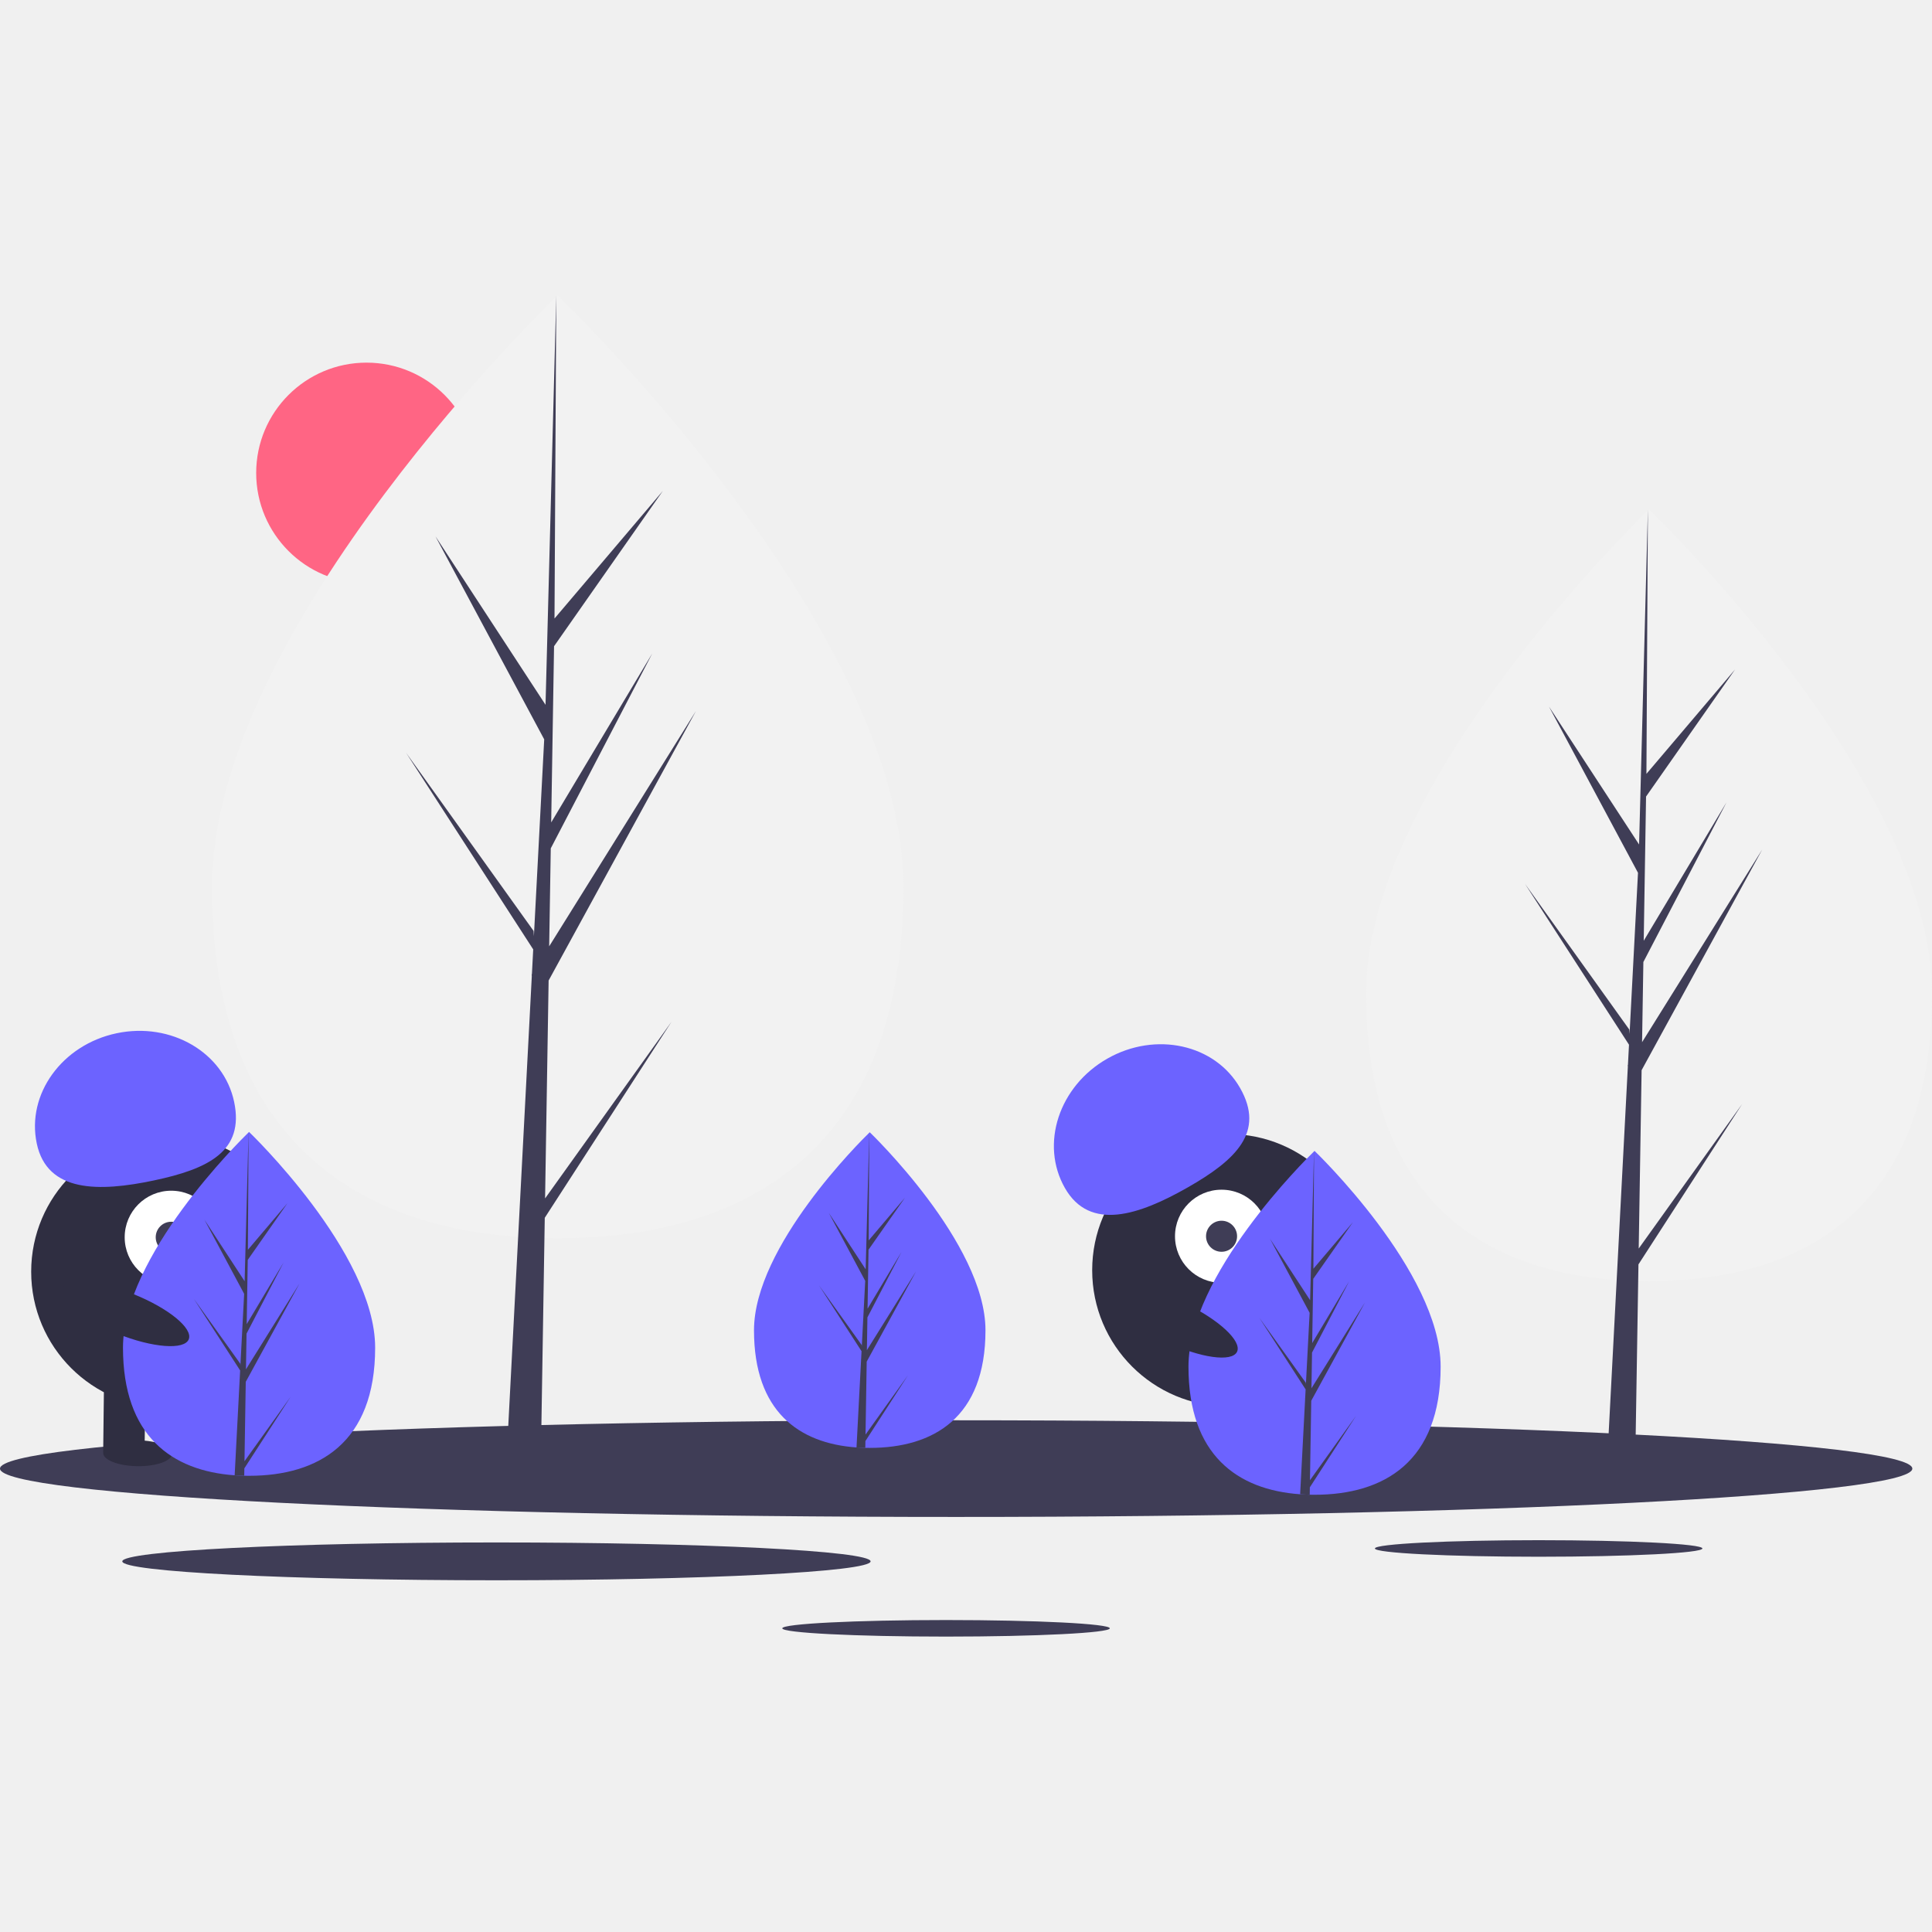
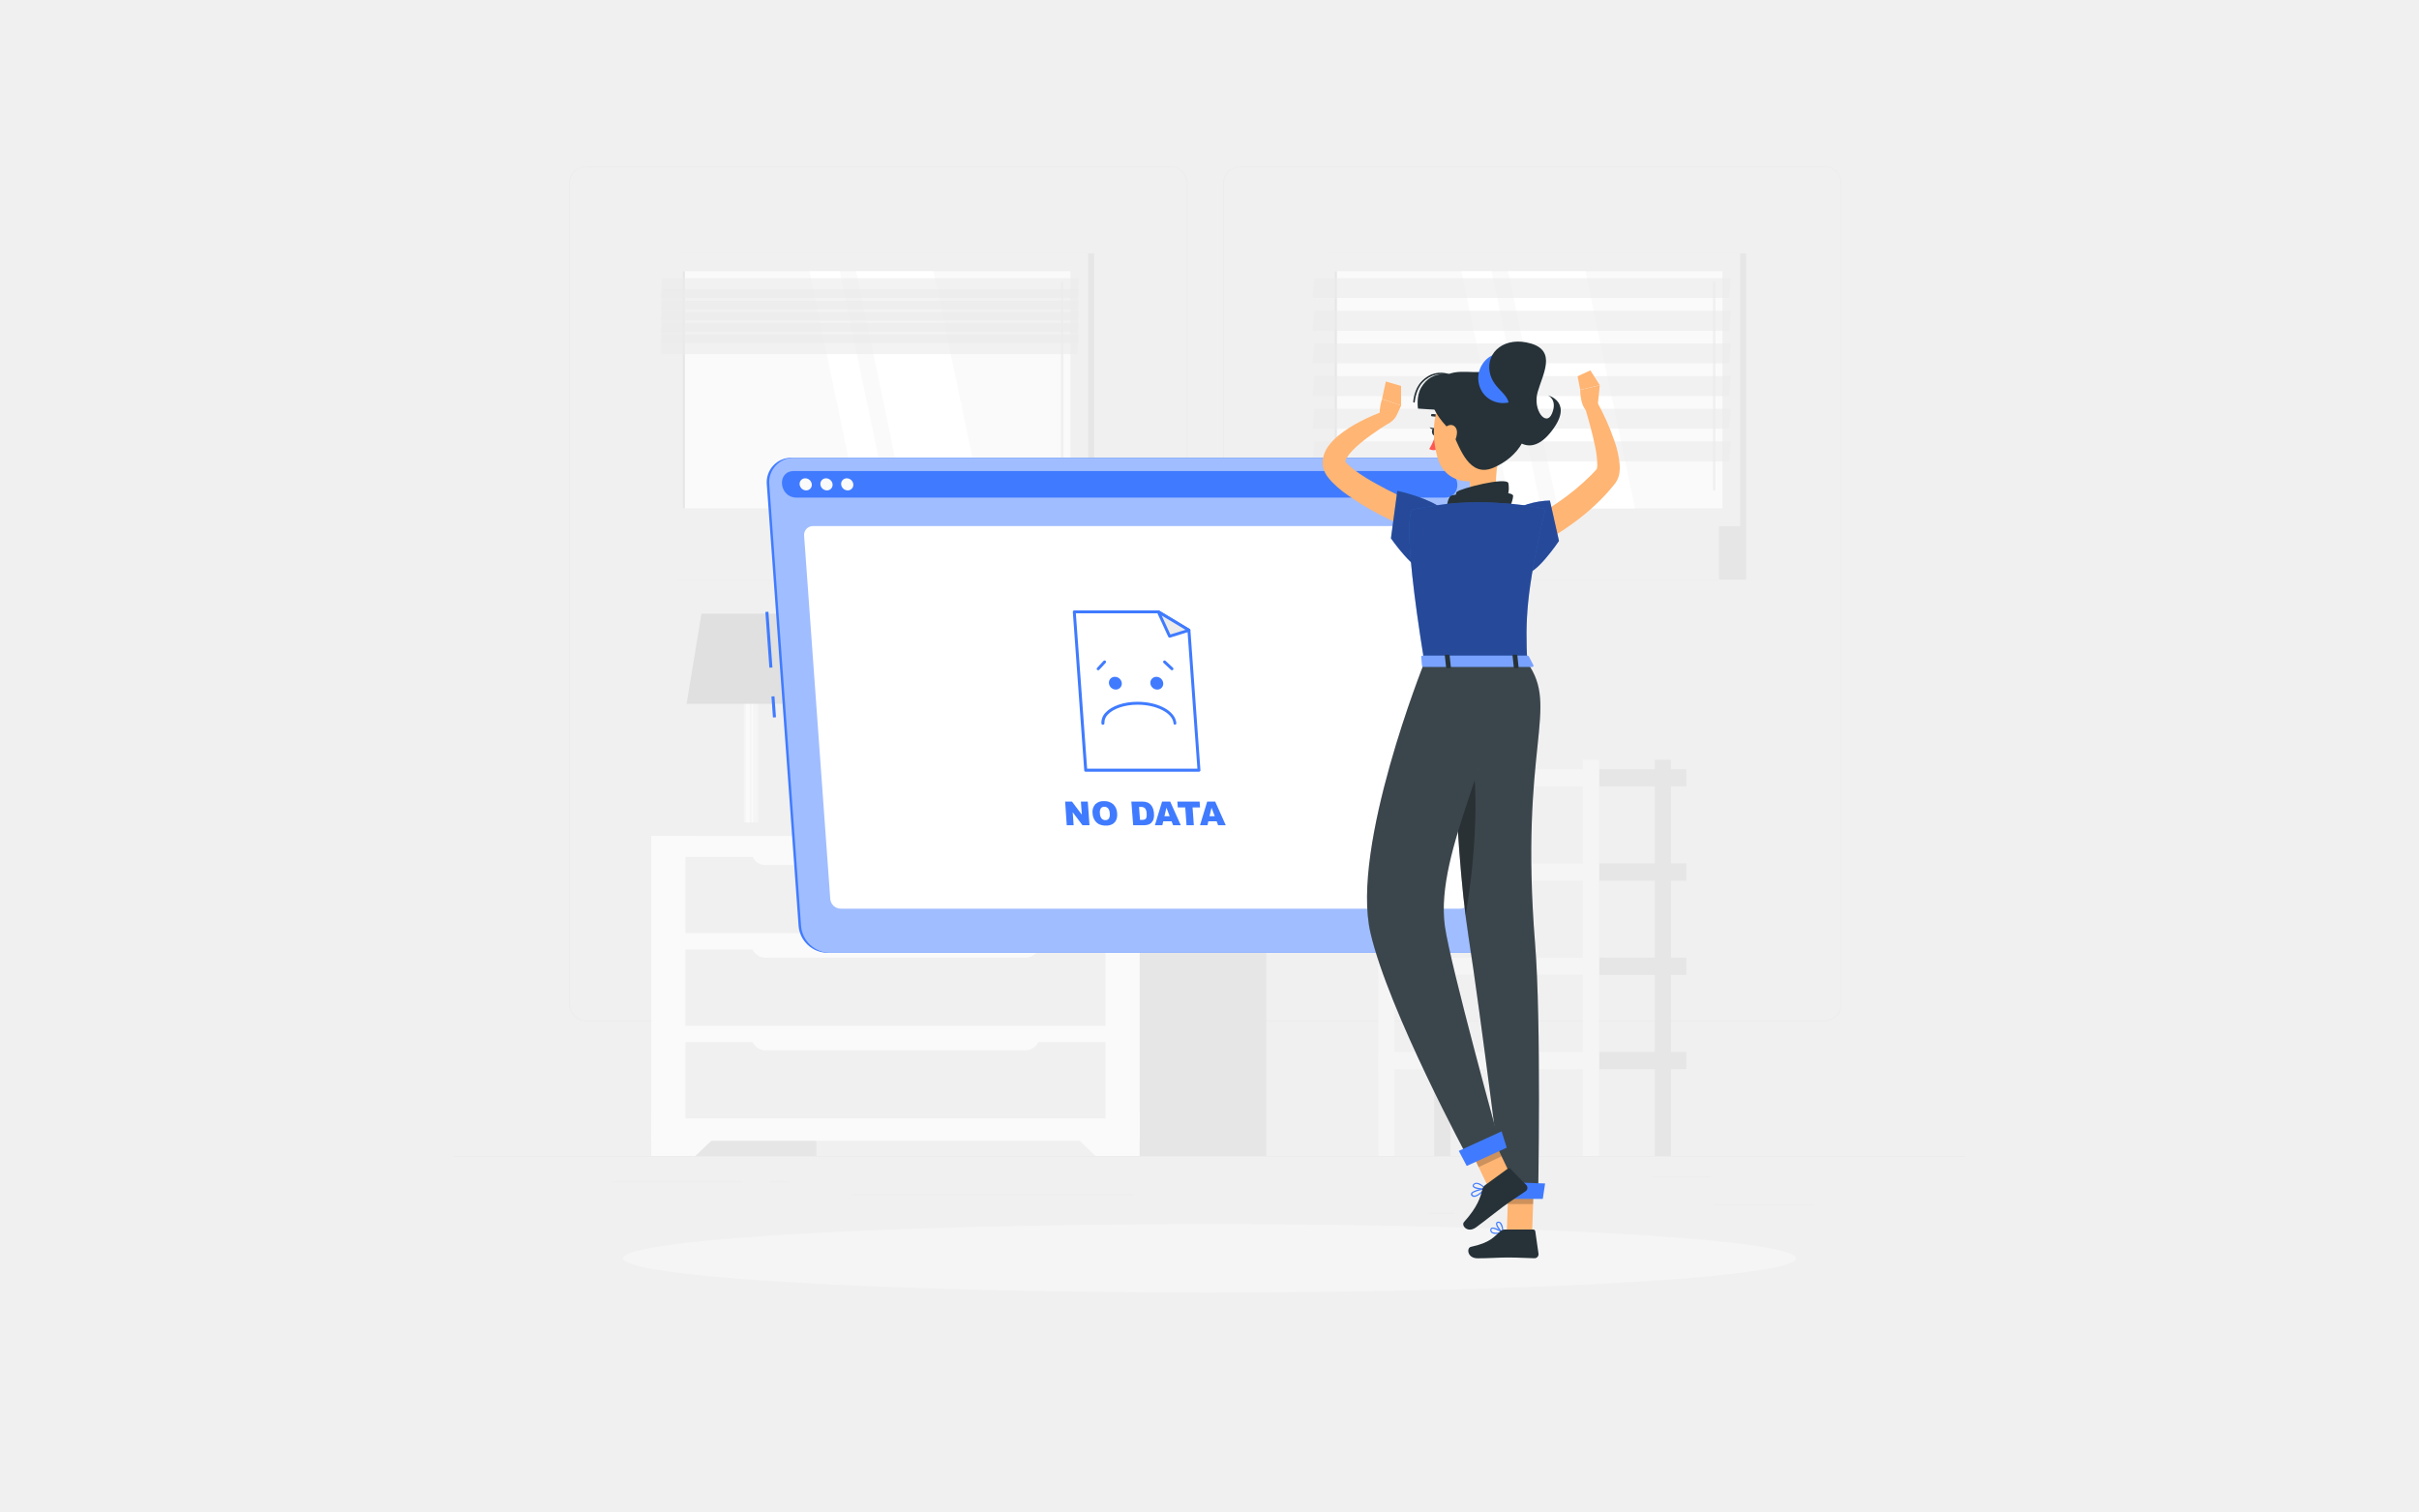
- <svg xmlns="http://www.w3.org/2000/svg" id="a706cf1c-1654-439b-8fcf-310eb7aa0e00" data-name="Layer 1" width="500" height="500" viewBox="0 0 1120.592 777.916">
-   <circle cx="212.592" cy="103" r="64" fill="#ff6584" />
-   <path d="M563.68,404.164c0,151.011-89.774,203.739-200.516,203.739S162.649,555.175,162.649,404.164,363.165,61.042,363.165,61.042,563.68,253.152,563.68,404.164Z" transform="translate(-39.70387 -61.04208)" fill="#f2f2f2" />
-   <polygon points="316.156 523.761 318.21 397.378 403.674 241.024 318.532 377.552 319.455 320.725 378.357 207.605 319.699 305.687 319.699 305.687 321.359 203.481 384.433 113.423 321.621 187.409 322.658 0 316.138 248.096 316.674 237.861 252.547 139.704 315.646 257.508 309.671 371.654 309.493 368.625 235.565 265.329 309.269 379.328 308.522 393.603 308.388 393.818 308.449 394.99 293.29 684.589 313.544 684.589 315.974 535.005 389.496 421.285 316.156 523.761" fill="#3f3d56" />
-   <path d="M1160.296,466.014c0,123.61-73.484,166.77-164.132,166.77s-164.132-43.16-164.132-166.77S996.165,185.152,996.165,185.152,1160.296,342.404,1160.296,466.014Z" transform="translate(-39.70387 -61.04208)" fill="#f2f2f2" />
-   <polygon points="950.482 552.833 952.162 449.383 1022.119 321.4 952.426 433.154 953.182 386.639 1001.396 294.044 953.382 374.329 953.382 374.329 954.741 290.669 1006.369 216.952 954.954 277.514 955.804 124.11 950.467 327.188 950.906 318.811 898.414 238.464 950.064 334.893 945.173 428.327 945.027 425.847 884.514 341.294 944.844 434.608 944.232 446.293 944.123 446.469 944.173 447.428 931.764 684.478 948.343 684.478 950.332 562.037 1010.514 468.952 950.482 552.833" fill="#3f3d56" />
-   <ellipse cx="554.592" cy="680.479" rx="554.592" ry="28.034" fill="#3f3d56" />
-   <ellipse cx="892.445" cy="726.797" rx="94.989" ry="4.802" fill="#3f3d56" />
-   <ellipse cx="548.72" cy="773.114" rx="94.989" ry="4.802" fill="#3f3d56" />
-   <ellipse cx="287.944" cy="734.279" rx="217.014" ry="10.97" fill="#3f3d56" />
-   <circle cx="97.084" cy="566.27" r="79" fill="#2f2e41" />
-   <rect x="99.805" y="689.023" width="24" height="43" transform="translate(-31.32451 -62.31008) rotate(0.67509)" fill="#2f2e41" />
-   <rect x="147.802" y="689.589" width="24" height="43" transform="translate(-31.31452 -62.87555) rotate(0.67509)" fill="#2f2e41" />
-   <ellipse cx="119.546" cy="732.616" rx="7.5" ry="20" transform="translate(-654.1319 782.4795) rotate(-89.32491)" fill="#2f2e41" />
-   <ellipse cx="167.554" cy="732.182" rx="7.5" ry="20" transform="translate(-606.2547 830.0553) rotate(-89.32491)" fill="#2f2e41" />
-   <circle cx="99.319" cy="546.295" r="27" fill="#fff" />
-   <circle cx="99.319" cy="546.295" r="9" fill="#3f3d56" />
-   <path d="M61.026,552.946c-6.042-28.641,14.688-57.265,46.3-63.934s62.138,11.143,68.18,39.784-14.978,38.93-46.591,45.599S67.068,581.587,61.026,552.946Z" transform="translate(-39.70387 -61.04208)" fill="#6c63ff" />
-   <path d="M257.296,671.384c0,55.076-32.74,74.306-73.13,74.306q-1.404,0-2.803-.031c-1.871-.04-3.725-.129-5.556-.254-36.451-2.58-64.771-22.799-64.771-74.021,0-53.008,67.739-119.896,72.827-124.846l.009-.009c.196-.192.294-.285.294-.285S257.296,616.308,257.296,671.384Z" transform="translate(-39.70387 -61.04208)" fill="#6c63ff" />
-   <path d="M181.502,737.265l26.747-37.374-26.814,41.477-.071,4.291c-1.871-.04-3.725-.129-5.556-.254l2.883-55.103-.022-.428.049-.08.272-5.204-26.881-41.58,26.965,37.677.062,1.105,2.179-41.633-23.013-42.966,23.294,35.658,2.268-86.314.009-.294v.285l-.379,68.064,22.911-26.983-23.004,32.847-.606,37.276L204.185,621.958l-21.48,41.259-.339,20.723,31.056-49.791-31.171,57.023Z" transform="translate(-39.70387 -61.04208)" fill="#3f3d56" />
-   <circle cx="712.485" cy="565.415" r="79" fill="#2f2e41" />
-   <rect x="741.777" y="691.824" width="24" height="43" transform="translate(-215.9946 191.864) rotate(-17.08345)" fill="#2f2e41" />
-   <rect x="787.659" y="677.723" width="24" height="43" transform="matrix(0.95588, -0.29376, 0.29376, 0.95588, -209.8279, 204.7204)" fill="#2f2e41" />
-   <ellipse cx="767.887" cy="732.003" rx="20" ry="7.5" transform="translate(-220.8593 196.8331) rotate(-17.08345)" fill="#2f2e41" />
-   <ellipse cx="813.475" cy="716.946" rx="20" ry="7.5" transform="translate(-214.4248 209.561) rotate(-17.08345)" fill="#2f2e41" />
-   <circle cx="708.522" cy="545.71" r="27" fill="#fff" />
-   <circle cx="708.522" cy="545.71" r="9" fill="#3f3d56" />
-   <path d="M657.355,578.743c-14.49-25.433-3.478-59.016,24.594-75.009s62.576-8.341,77.065,17.093-2.391,41.644-30.463,57.637S671.845,604.176,657.355,578.743Z" transform="translate(-39.70387 -61.04208)" fill="#6c63ff" />
-   <path d="M611.296,661.299c0,50.557-30.054,68.21-67.13,68.21q-1.288,0-2.573-.029c-1.718-.037-3.419-.119-5.1-.233-33.461-2.368-59.457-20.929-59.457-67.948,0-48.659,62.181-110.059,66.852-114.603l.008-.008c.18-.176.27-.262.27-.262S611.296,610.742,611.296,661.299Z" transform="translate(-39.70387 -61.04208)" fill="#6c63ff" />
-   <path d="M541.72,721.774l24.553-34.307-24.614,38.074-.065,3.939c-1.718-.037-3.419-.119-5.1-.233l2.646-50.582-.02-.393.045-.074.249-4.777-24.675-38.168,24.753,34.585.057,1.014,2-38.217-21.125-39.44L541.806,625.928l2.082-79.232.008-.27v.262l-.348,62.48,21.031-24.769-21.117,30.152-.556,34.217,19.636-32.839-19.718,37.874-.311,19.023,28.508-45.706-28.614,52.344Z" transform="translate(-39.70387 -61.04208)" fill="#3f3d56" />
-   <path d="M875.296,682.384c0,55.076-32.74,74.306-73.13,74.306q-1.403,0-2.803-.031c-1.871-.04-3.725-.129-5.556-.254-36.451-2.58-64.771-22.799-64.771-74.021,0-53.008,67.739-119.896,72.827-124.846l.009-.009c.196-.192.294-.285.294-.285S875.296,627.308,875.296,682.384Z" transform="translate(-39.70387 -61.04208)" fill="#6c63ff" />
-   <path d="M799.502,748.265l26.747-37.374-26.814,41.477-.071,4.291c-1.871-.04-3.725-.129-5.556-.254l2.883-55.103-.022-.428.049-.08.272-5.204L770.108,654.011l26.965,37.677.062,1.105,2.179-41.633-23.013-42.966,23.294,35.658,2.268-86.314.009-.294v.285l-.379,68.064,22.911-26.983-23.004,32.847-.606,37.276L822.185,632.958l-21.48,41.259-.339,20.723,31.056-49.791-31.171,57.023Z" transform="translate(-39.70387 -61.04208)" fill="#3f3d56" />
-   <ellipse cx="721.517" cy="656.822" rx="12.4" ry="39.5" transform="translate(-220.8352 966.2232) rotate(-64.62574)" fill="#2f2e41" />
-   <ellipse cx="112.517" cy="651.822" rx="12.4" ry="39.5" transform="translate(-574.0794 452.7137) rotate(-68.15829)" fill="#2f2e41" />
+ <svg xmlns="http://www.w3.org/2000/svg" viewBox="0 0 500 500" width="800" height="500">
+   <g id="freepik--background-complete--inject-11">
+     <rect y="382.4" width="500" height="0.25" style="fill:#ebebeb" />
+     <rect x="416.78" y="398.49" width="33.12" height="0.25" style="fill:#ebebeb" />
+     <rect x="322.53" y="401.21" width="8.69" height="0.25" style="fill:#ebebeb" />
+     <rect x="396.59" y="389.21" width="19.19" height="0.25" style="fill:#ebebeb" />
+     <rect x="52.46" y="390.89" width="43.19" height="0.25" style="fill:#ebebeb" />
+     <rect x="104.56" y="390.89" width="6.33" height="0.25" style="fill:#ebebeb" />
+     <rect x="131.47" y="395.11" width="93.68" height="0.25" style="fill:#ebebeb" />
+     <path d="M237,337.8H43.91a5.71,5.71,0,0,1-5.7-5.71V60.66A5.71,5.71,0,0,1,43.91,55H237a5.71,5.71,0,0,1,5.71,5.71V332.09A5.71,5.71,0,0,1,237,337.8ZM43.91,55.2a5.46,5.46,0,0,0-5.45,5.46V332.09a5.46,5.46,0,0,0,5.45,5.46H237a5.47,5.47,0,0,0,5.46-5.46V60.66A5.47,5.47,0,0,0,237,55.2Z" style="fill:#ebebeb" />
+     <path d="M453.31,337.8H260.21a5.72,5.72,0,0,1-5.71-5.71V60.66A5.72,5.72,0,0,1,260.21,55h193.1A5.71,5.71,0,0,1,459,60.66V332.09A5.71,5.71,0,0,1,453.31,337.8ZM260.21,55.2a5.47,5.47,0,0,0-5.46,5.46V332.09a5.47,5.47,0,0,0,5.46,5.46h193.1a5.47,5.47,0,0,0,5.46-5.46V60.66a5.47,5.47,0,0,0-5.46-5.46Z" style="fill:#ebebeb" />
+     <rect x="289.69" y="83.83" width="137.78" height="90.23" transform="translate(717.16 257.89) rotate(180)" style="fill:#e6e6e6" />
+     <rect x="285.49" y="83.83" width="140.02" height="90.23" transform="translate(710.99 257.89) rotate(180)" style="fill:#f0f0f0" />
+     <rect x="289.69" y="174.06" width="137.78" height="17.71" transform="translate(717.16 365.82) rotate(180)" style="fill:#e6e6e6" />
+     <rect x="278.48" y="174.06" width="140.02" height="17.71" transform="translate(696.99 365.82) rotate(180)" style="fill:#f0f0f0" />
+     <rect x="316.27" y="64.82" width="78.46" height="128.25" transform="translate(484.44 -226.55) rotate(90)" style="fill:#fafafa" />
+     <polygon points="390.7 168.17 374.32 89.72 348.76 89.72 365.14 168.17 390.7 168.17" style="fill:#fff" />
+     <path d="M416.9,162.32a.42.42,0,0,0,.42-.43V93.55a.42.42,0,0,0-.42-.42.41.41,0,0,0-.42.42v68.34A.42.42,0,0,0,416.9,162.32Z" style="fill:#f0f0f0" />
+     <polygon points="359.65 168.17 343.27 89.72 333.3 89.72 349.69 168.17 359.65 168.17" style="fill:#fff" />
+     <rect x="252.52" y="128.57" width="78.46" height="0.75" transform="translate(420.69 -162.8) rotate(90)" style="fill:#e6e6e6" />
+     <polygon points="284.1 98.59 421.88 98.59 422.42 92 284.64 92 284.1 98.59" style="fill:#ebebeb;opacity:0.6" />
+     <polygon points="284.1 109.39 421.88 109.39 422.42 102.81 284.64 102.81 284.1 109.39" style="fill:#ebebeb;opacity:0.6" />
+     <polygon points="284.1 120.19 421.88 120.19 422.42 113.61 284.64 113.61 284.1 120.19" style="fill:#ebebeb;opacity:0.6" />
+     <polygon points="284.1 131 421.88 131 422.42 124.41 284.64 124.41 284.1 131" style="fill:#ebebeb;opacity:0.6" />
+     <polygon points="284.1 141.8 421.88 141.8 422.42 135.21 284.64 135.21 284.1 141.8" style="fill:#ebebeb;opacity:0.6" />
+     <polygon points="284.1 152.6 421.88 152.6 422.42 146.01 284.64 146.01 284.1 152.6" style="fill:#ebebeb;opacity:0.6" />
+     <rect x="378.8" y="316.78" width="28.89" height="5.7" style="fill:#e6e6e6" />
+     <rect x="324.31" y="251.33" width="5.33" height="131.07" transform="translate(653.95 633.73) rotate(180)" style="fill:#e6e6e6" />
+     <rect x="305.84" y="316.78" width="72.96" height="5.7" transform="translate(684.63 639.26) rotate(180)" style="fill:#f5f5f5" />
+     <rect x="378.8" y="347.95" width="28.89" height="5.7" style="fill:#e6e6e6" />
+     <rect x="305.84" y="347.95" width="72.96" height="5.7" transform="translate(684.63 701.59) rotate(180)" style="fill:#f5f5f5" />
+     <rect x="378.8" y="254.45" width="28.89" height="5.7" style="fill:#e6e6e6" />
+     <rect x="305.84" y="254.45" width="72.96" height="5.7" transform="translate(684.63 514.59) rotate(180)" style="fill:#f5f5f5" />
+     <rect x="378.8" y="285.61" width="28.89" height="5.7" style="fill:#e6e6e6" />
+     <rect x="305.84" y="285.61" width="72.96" height="5.7" transform="translate(684.63 576.92) rotate(180)" style="fill:#f5f5f5" />
+     <rect x="397.27" y="251.33" width="5.33" height="131.07" transform="translate(799.88 633.73) rotate(180)" style="fill:#e6e6e6" />
+     <rect x="373.47" y="251.33" width="5.33" height="131.07" transform="translate(752.26 633.73) rotate(180)" style="fill:#f5f5f5" />
+     <rect x="305.84" y="251.33" width="5.33" height="131.07" transform="translate(617 633.73) rotate(180)" style="fill:#f5f5f5" />
+     <rect x="65.37" y="276.51" width="54.58" height="105.89" transform="translate(185.33 658.91) rotate(180)" style="fill:#e6e6e6" />
+     <polygon points="79.95 382.4 65.37 382.4 65.37 367.78 95.23 367.78 79.95 382.4" style="fill:#fafafa" />
+     <rect x="214.18" y="276.51" width="54.58" height="105.89" transform="translate(482.94 658.91) rotate(180)" style="fill:#e6e6e6" />
+     <rect x="65.37" y="276.51" width="161.53" height="100.86" transform="translate(292.28 653.87) rotate(180)" style="fill:#fafafa" />
+     <polygon points="212.33 382.4 226.9 382.4 226.9 367.78 197.05 367.78 212.33 382.4" style="fill:#fafafa" />
+     <rect x="76.68" y="314.09" width="138.92" height="25.24" transform="translate(292.28 653.42) rotate(180)" style="fill:#f0f0f0" />
+     <rect x="76.68" y="344.73" width="138.92" height="25.24" transform="translate(292.28 714.69) rotate(180)" style="fill:#f0f0f0" />
+     <path d="M103.08,311.9h86.11a4.58,4.58,0,0,1,4.58,4.58v.31a0,0,0,0,1,0,0H98.51a0,0,0,0,1,0,0v-.31A4.58,4.58,0,0,1,103.08,311.9Z" transform="translate(292.28 628.69) rotate(180)" style="fill:#fafafa" />
+     <rect x="76.68" y="283.46" width="138.92" height="25.24" transform="translate(292.28 592.15) rotate(180)" style="fill:#f0f0f0" />
+     <path d="M103.08,281.27h86.11a4.58,4.58,0,0,1,4.58,4.58v.31a0,0,0,0,1,0,0H98.51a0,0,0,0,1,0,0v-.31A4.58,4.58,0,0,1,103.08,281.27Z" transform="translate(292.28 567.42) rotate(180)" style="fill:#fafafa" />
+     <path d="M103.08,342.54h86.11a4.58,4.58,0,0,1,4.58,4.58v.31a0,0,0,0,1,0,0H98.51a0,0,0,0,1,0,0v-.31A4.58,4.58,0,0,1,103.08,342.54Z" transform="translate(292.28 689.97) rotate(180)" style="fill:#fafafa" />
+     <rect x="74.07" y="83.83" width="137.78" height="90.23" transform="translate(285.92 257.89) rotate(180)" style="fill:#e6e6e6" />
+     <rect x="69.86" y="83.83" width="140.02" height="90.23" transform="translate(279.75 257.89) rotate(180)" style="fill:#f0f0f0" />
+     <rect x="74.07" y="174.06" width="137.78" height="17.71" transform="translate(285.92 365.82) rotate(180)" style="fill:#e6e6e6" />
+     <rect x="62.86" y="174.06" width="140.02" height="17.71" transform="translate(265.74 365.82) rotate(180)" style="fill:#f0f0f0" />
+     <rect x="100.65" y="64.82" width="78.46" height="128.25" transform="translate(268.82 -10.93) rotate(90)" style="fill:#fafafa" />
+     <polygon points="175.08 168.17 158.7 89.72 133.14 89.72 149.52 168.17 175.08 168.17" style="fill:#fff" />
+     <path d="M201.27,162.32a.42.42,0,0,0,.42-.43V93.55a.41.41,0,0,0-.42-.42.42.42,0,0,0-.42.42v68.34A.42.42,0,0,0,201.27,162.32Z" style="fill:#f0f0f0" />
+     <polygon points="144.03 168.17 127.65 89.72 117.68 89.72 134.06 168.17 144.03 168.17" style="fill:#fff" />
+     <rect x="36.9" y="128.57" width="78.46" height="0.75" transform="translate(205.07 52.82) rotate(90)" style="fill:#e6e6e6" />
+     <polygon points="68.47 98.59 206.25 98.59 206.79 92 69.01 92 68.47 98.59" style="fill:#ebebeb;opacity:0.6" />
+     <polygon points="68.47 102.31 206.25 102.31 206.79 95.72 69.01 95.72 68.47 102.31" style="fill:#ebebeb;opacity:0.6" />
+     <polygon points="68.47 106.02 206.25 106.02 206.79 99.44 69.01 99.44 68.47 106.02" style="fill:#ebebeb;opacity:0.6" />
+     <polygon points="68.47 109.74 206.25 109.74 206.79 103.15 69.01 103.15 68.47 109.74" style="fill:#ebebeb;opacity:0.6" />
+     <polygon points="68.47 113.45 206.25 113.45 206.79 106.87 69.01 106.87 68.47 113.45" style="fill:#ebebeb;opacity:0.6" />
+     <polygon points="68.47 117.17 206.25 117.17 206.79 110.58 69.01 110.58 68.47 117.17" style="fill:#ebebeb;opacity:0.6" />
+     <rect x="96.01" y="220.18" width="4.76" height="53.09" transform="translate(196.79 493.45) rotate(180)" style="fill:#f5f5f5" />
+     <rect x="96.63" y="220.14" width="1.35" height="53.09" transform="translate(194.6 493.38) rotate(180)" style="fill:#fafafa" />
+     <rect x="98.54" y="220.14" width="0.53" height="53.09" transform="translate(197.6 493.38) rotate(180)" style="fill:#fafafa" />
+     <path d="M80.76,272.06H116a0,0,0,0,1,0,0v0a4.44,4.44,0,0,1-4.44,4.44H85.21a4.44,4.44,0,0,1-4.44-4.44v0A0,0,0,0,1,80.76,272.06Z" transform="translate(196.79 548.57) rotate(180)" style="fill:#f0f0f0" />
+     <path d="M89.84,253.14h0a1.38,1.38,0,0,0,1.37-1.37V217a1.37,1.37,0,0,0-1.37-1.37h0A1.37,1.37,0,0,0,88.46,217v34.81A1.38,1.38,0,0,0,89.84,253.14Z" style="fill:#f0f0f0" />
+     <polygon points="77.07 232.8 119.72 232.8 114.81 203 81.98 203 77.07 232.8" style="fill:#e0e0e0" />
+   </g>
+   <g id="freepik--Shadow--inject-11">
+     <ellipse id="freepik--path--inject-11" cx="250" cy="416.24" rx="193.89" ry="11.32" style="fill:#f5f5f5" />
+   </g>
+   <g id="freepik--window-no-data--inject-11">
+     <rect x="103.78" y="202.37" width="1" height="18.49" transform="translate(-14.93 8.04) rotate(-4.12)" style="fill:#407BFF" />
+     <rect x="105.38" y="230.35" width="1" height="6.96" transform="translate(-16.53 8.21) rotate(-4.12)" style="fill:#407BFF" />
+     <path d="M337.71,315.16H123.55a9.65,9.65,0,0,1-9.44-8.81L103.59,160.22a8.1,8.1,0,0,1,8.17-8.8H325.92a9.65,9.65,0,0,1,9.44,8.8l10.52,146.13A8.11,8.11,0,0,1,337.71,315.16Z" style="fill:#407BFF" />
+     <path d="M338.53,315.16H124.37a9.65,9.65,0,0,1-9.44-8.81L104.41,160.22a8.1,8.1,0,0,1,8.17-8.8H326.74a9.65,9.65,0,0,1,9.44,8.8L346.7,306.35A8.1,8.1,0,0,1,338.53,315.16Z" style="fill:#407BFF" />
+     <path d="M338.53,315.16H124.37a9.65,9.65,0,0,1-9.44-8.81L104.41,160.22a8.1,8.1,0,0,1,8.17-8.8H326.74a9.65,9.65,0,0,1,9.44,8.8L346.7,306.35A8.1,8.1,0,0,1,338.53,315.16Z" style="fill:#fff;opacity:0.5" />
+     <path d="M327.06,155.82H112.9l-.72,0c-5.47.45-4.35,8.78,1.17,8.78H327.87c5.53,0,5.45-8.33-.09-8.78Z" style="fill:#407BFF" />
+     <path d="M118.48,160.22a1.85,1.85,0,0,1-1.88,2,2.2,2.2,0,0,1-2.16-2,1.85,1.85,0,0,1,1.87-2A2.2,2.2,0,0,1,118.48,160.22Z" style="fill:#fafafa" />
+     <path d="M125.35,160.22a1.85,1.85,0,0,1-1.88,2,2.2,2.2,0,0,1-2.16-2,1.85,1.85,0,0,1,1.87-2A2.2,2.2,0,0,1,125.35,160.22Z" style="fill:#fafafa" />
+     <path d="M132.21,160.22a1.85,1.85,0,0,1-1.87,2,2.19,2.19,0,0,1-2.16-2,1.84,1.84,0,0,1,1.87-2A2.2,2.2,0,0,1,132.21,160.22Z" style="fill:#fafafa" />
+     <path d="M332.85,300.58H128a3.49,3.49,0,0,1-3.42-3.2l-8.65-120.17a2.92,2.92,0,0,1,3-3.19h204.9a3.48,3.48,0,0,1,3.42,3.19l8.66,120.17A2.94,2.94,0,0,1,332.85,300.58Z" style="fill:#fff" />
+     <polygon points="246.53 254.8 243.19 208.48 233.09 202.4 205.28 202.4 209.06 254.8 246.53 254.8" style="fill:#fff" />
+     <path d="M246.53,255.28H209.06a.48.48,0,0,1-.49-.45l-3.77-52.4a.47.47,0,0,1,.13-.36.48.48,0,0,1,.35-.16h27.81a.55.55,0,0,1,.25.07l10.1,6.08a.48.48,0,0,1,.24.38L247,254.76a.46.46,0,0,1-.13.37A.47.47,0,0,1,246.53,255.28Zm-37-1H246l-3.28-45.55L233,202.88H205.8Z" style="fill:#407BFF" />
+     <polygon points="243.19 208.48 233.09 202.4 236.8 210.46 243.19 208.48" style="fill:#ebebeb" />
+     <path d="M236.8,210.94a.49.49,0,0,1-.44-.28l-3.71-8.06a.5.5,0,0,1,.11-.57.5.5,0,0,1,.58-.05l10.1,6.08a.5.5,0,0,1,.24.48.49.49,0,0,1-.34.4l-6.4,2Zm-2.61-7.32,2.87,6.25,5-1.53Z" style="fill:#407BFF" />
+     <path d="M221,226a2,2,0,0,1-2,2.11,2.31,2.31,0,0,1-2.26-2.11,1.94,1.94,0,0,1,2-2.12A2.32,2.32,0,0,1,221,226Z" style="fill:#407BFF" />
+     <path d="M234.7,226a1.94,1.94,0,0,1-2,2.11,2.32,2.32,0,0,1-2.27-2.11,2,2,0,0,1,2-2.12A2.31,2.31,0,0,1,234.7,226Z" style="fill:#407BFF" />
+     <path d="M238.58,239.74a.49.49,0,0,1-.48-.45c-.25-3.41-5.59-6.18-11.9-6.18-4.19,0-7.95,1.25-9.81,3.25a3.74,3.74,0,0,0-1.14,2.86.49.49,0,0,1-1,.07,4.76,4.76,0,0,1,1.4-3.59c2-2.19,6.07-3.56,10.52-3.56,6.93,0,12.58,3.11,12.86,7.08a.48.48,0,0,1-.45.51Z" style="fill:#407BFF" />
+     <path d="M213.17,221.72a.51.51,0,0,1-.33-.13.49.49,0,0,1,0-.69l2.13-2.29a.49.49,0,0,1,.68,0,.48.48,0,0,1,0,.68l-2.13,2.29A.48.48,0,0,1,213.17,221.72Z" style="fill:#407BFF" />
+     <path d="M237.58,221.72a.55.55,0,0,1-.33-.13l-2.45-2.29a.48.48,0,0,1,0-.69.49.49,0,0,1,.68,0l2.45,2.29a.48.48,0,0,1,0,.68A.52.52,0,0,1,237.58,221.72Z" style="fill:#407BFF" />
+     <path d="M202.26,265.15h2.26l3.26,4.34-.31-4.34h2.28l.56,7.84H208l-3.24-4.31.31,4.31h-2.28Z" style="fill:#407BFF" />
+     <path d="M211.33,269.07a3.8,3.8,0,0,1,.86-3,3.76,3.76,0,0,1,2.9-1.07,4.38,4.38,0,0,1,3.09,1.05,4.32,4.32,0,0,1,1.27,2.94,4.77,4.77,0,0,1-.3,2.25,3,3,0,0,1-1.24,1.37,4.16,4.16,0,0,1-2.14.49,5.25,5.25,0,0,1-2.23-.42,3.62,3.62,0,0,1-1.5-1.34A4.66,4.66,0,0,1,211.33,269.07Zm2.43,0a2.73,2.73,0,0,0,.56,1.7,1.59,1.59,0,0,0,1.24.52,1.38,1.38,0,0,0,1.17-.51A2.75,2.75,0,0,0,217,269a2.57,2.57,0,0,0-.56-1.62,1.64,1.64,0,0,0-1.25-.51,1.38,1.38,0,0,0-1.14.52A2.53,2.53,0,0,0,213.76,269.09Z" style="fill:#407BFF" />
+     <path d="M224.15,265.15h3.6a4.51,4.51,0,0,1,1.74.29,3.06,3.06,0,0,1,1.14.83,3.76,3.76,0,0,1,.71,1.25,6.3,6.3,0,0,1,.3,1.52,5.08,5.08,0,0,1-.15,1.95,2.8,2.8,0,0,1-.71,1.16,2.3,2.3,0,0,1-1,.62,5.6,5.6,0,0,1-1.43.22h-3.59Zm2.55,1.78.31,4.28h.59a2.45,2.45,0,0,0,1.07-.17,1,1,0,0,0,.46-.59,3.54,3.54,0,0,0,.08-1.36,2.72,2.72,0,0,0-.53-1.7,1.81,1.81,0,0,0-1.38-.46Z" style="fill:#407BFF" />
+     <path d="M237.45,271.69H234.7l-.29,1.3h-2.47l2.38-7.84H237l3.51,7.84h-2.54Zm-.63-1.69-1.06-2.82L235.1,270Z" style="fill:#407BFF" />
+     <path d="M239.37,265.15h7.36l.14,1.94H244.4l.42,5.9H242.4l-.42-5.9h-2.47Z" style="fill:#407BFF" />
+     <path d="M252.37,271.69h-2.75l-.29,1.3h-2.47l2.38-7.84h2.64l3.5,7.84h-2.53Zm-.63-1.69-1.07-2.82L250,270Z" style="fill:#407BFF" />
+   </g>
+   <g id="freepik--Character--inject-11">
+     <path d="M353.69,173.08c.89-.45,2-1,2.94-1.57s2-1.12,3-1.72c1.95-1.21,3.93-2.4,5.8-3.72a76.94,76.94,0,0,0,10.52-8.66c.41-.38.77-.8,1.16-1.21l.57-.61.28-.3.14-.16s0,0,0,0l0,0c-.14.27,0,.19,0-.07a5.28,5.28,0,0,0,.15-1.09,30.6,30.6,0,0,0-.73-6.32c-.89-4.48-2.24-9.1-3.57-13.62l3.88-1.7a81.31,81.31,0,0,1,6.11,13.6,31.67,31.67,0,0,1,1.72,7.89,12,12,0,0,1-.08,2.51,7.71,7.71,0,0,1-1.22,3.29l-.17.23-.13.16-.15.19-.31.38-.62.75c-.41.49-.81,1-1.25,1.47A71.85,71.85,0,0,1,370.35,173c-2,1.48-4.12,2.9-6.29,4.19-1.07.65-2.16,1.27-3.27,1.88s-2.19,1.17-3.47,1.77Z" style="fill:#ffb573" />
+     <path d="M344.79,408.18a10.27,10.27,0,0,0,2.22-.3.22.22,0,0,0,.15-.16.21.21,0,0,0-.09-.2c-.29-.19-2.83-1.83-3.81-1.39a.68.68,0,0,0-.39.56,1.13,1.13,0,0,0,.33,1.05A2.35,2.35,0,0,0,344.79,408.18Zm1.65-.58c-1.45.29-2.55.24-3-.15a.77.77,0,0,1-.2-.71.3.3,0,0,1,.17-.25C343.94,406.26,345.41,407,346.44,407.6Z" style="fill:#407BFF" />
+     <path d="M347,407.88l.1,0a.21.21,0,0,0,.1-.17c0-.11,0-2.52-.92-3.32a1,1,0,0,0-.84-.27.69.69,0,0,0-.67.55c-.19,1,1.33,2.75,2.13,3.21A.18.18,0,0,0,347,407.88Zm-1.43-3.39a.66.66,0,0,1,.44.17,4.53,4.53,0,0,1,.78,2.64c-.8-.64-1.75-2-1.63-2.57,0-.09.07-.21.32-.24Z" style="fill:#407BFF" />
+     <path d="M346.22,148.07c-1,5-3,15,.45,18.35,0,0-1.36,5-10.59,5-10.16,0-4.85-5-4.85-5,5.54-1.32,5.39-5.43,4.43-9.3Z" style="fill:#ffb573" />
+     <path d="M329.28,168.42c-1.59.22-.23-3.91.41-4.34,1.5-1,20.86-2.39,20.73,0-.08,1-.56,3-1.4,3.66S343.2,166.34,329.28,168.42Z" style="fill:#263238" />
+     <path d="M332.44,167c-1.27.43-1.15-3.73-.72-4.23,1-1.16,16.67-5.18,17.13-2.91.18,1,.27,3-.27,3.71S343.44,163.11,332.44,167Z" style="fill:#263238" />
+     <path d="M326.61,139.11a.4.4,0,0,1-.33-.15,3.18,3.18,0,0,0-2.59-1.23.39.39,0,0,1-.44-.35.4.4,0,0,1,.35-.43,3.91,3.91,0,0,1,3.29,1.51.4.4,0,0,1-.05.56A.5.5,0,0,1,326.61,139.11Z" style="fill:#263238" />
+     <path d="M324.67,144a17.91,17.91,0,0,1-2,4.53,2.9,2.9,0,0,0,2.44.21Z" style="fill:#ff5652" />
+     <path d="M325.16,142.79c.07.67-.24,1.25-.68,1.29s-.85-.46-.91-1.14.24-1.25.67-1.29S325.09,142.11,325.16,142.79Z" style="fill:#263238" />
+     <path d="M324.44,141.67l-1.66-.31S323.73,142.54,324.44,141.67Z" style="fill:#263238" />
+     <polygon points="356.7 407.69 348.32 407.69 348.98 388.29 357.36 388.29 356.7 407.69" style="fill:#ffb573" />
+     <path d="M347.66,406.72h9.41a.66.66,0,0,1,.67.57l1.07,7.44a1.34,1.34,0,0,1-1.34,1.49c-3.28-.05-4.86-.25-9-.25-2.55,0-6.27.27-9.78.27s-3.71-3.48-2.24-3.79c6.56-1.42,7.6-3.36,9.81-5.22A2.21,2.21,0,0,1,347.66,406.72Z" style="fill:#263238" />
+     <g style="opacity:0.2">
+       <polygon points="357.36 388.29 348.98 388.29 348.64 398.29 357.02 398.29 357.36 388.29" />
+     </g>
+     <path d="M323.37,178a162.48,162.48,0,0,1-15.05-6.75,91.24,91.24,0,0,1-14.4-8.77,34.31,34.31,0,0,1-3.42-3.07c-.28-.3-.56-.58-.83-.93a11.32,11.32,0,0,1-.88-1.13,7.9,7.9,0,0,1-1.34-3.61,8.22,8.22,0,0,1,.49-3.62,10.64,10.64,0,0,1,1.41-2.6,18.13,18.13,0,0,1,3.39-3.52,42,42,0,0,1,7.3-4.67c1.24-.66,2.5-1.25,3.78-1.8s2.54-1.07,3.91-1.54l1.77,3.85c-4.36,2.75-8.88,5.78-12.2,9.16a13.86,13.86,0,0,0-1.95,2.49c-.48.79-.47,1.38-.39,1.33s0,0,.14.1l.4.43c.15.18.36.36.55.55a25.62,25.62,0,0,0,2.69,2.16,62.92,62.92,0,0,0,6.44,4c2.25,1.26,4.57,2.45,6.93,3.59,4.72,2.26,9.6,4.43,14.39,6.41Z" style="fill:#ffb573" />
+     <path d="M312,137.15l1.38-3L307.06,132s-2,5.91.37,8.63h0A6.05,6.05,0,0,0,312,137.15Z" style="fill:#ffb573" />
+     <polygon points="313.35 127.66 308.32 126.2 307.06 131.96 313.35 134.15 313.35 127.66" style="fill:#ffb573" />
+     <path d="M378.35,134.44l.73-7L372.6,129s-.1,6.58,3.33,7.62Z" style="fill:#ffb573" />
+     <polygon points="375.96 122.51 371.73 124.48 372.6 128.95 379.08 127.42 375.96 122.51" style="fill:#ffb573" />
+     <path d="M347.54,138.25c.31,8.31.61,11.82-3.14,16.47-5.65,7-15.92,5.55-18.7-2.5-2.5-7.24-2.58-19.61,5.18-23.69A11.34,11.34,0,0,1,347.54,138.25Z" style="fill:#ffb573" />
+     <path d="M343.92,154.71c8.16-3.53,13.52-11,11.26-22.58-2.17-11.11-9.67-12.21-12.77-9.91s-10.83-1.13-15.47,2.77c-8,6.77-.44,14,3.52,18.37C332.82,148.22,335.92,158.16,343.92,154.71Z" style="fill:#263238" />
+     <path d="M340.53,130.14a8.29,8.29,0,1,0,1.83-11.92A8.53,8.53,0,0,0,340.53,130.14Z" style="fill:#407BFF" />
+     <path d="M342.65,123c-1.17-6.7,5.16-11.86,13.64-9.37s4,10,2.25,16,2.83,11.72,4.73,7.15-1.3-6-1.3-6,9,2.33.64,12.48-15.93-1.06-13.88-7.67C350.39,130.28,343.76,129.33,342.65,123Z" style="fill:#263238" />
+     <path d="M334.18,125.53c-3.87-2-10.42-3.65-14.15,2.63-1.76,3-1.08,7-1.08,7l11.39.75Z" style="fill:#263238" />
+     <path d="M317.61,133.18h0a.26.26,0,0,1-.24-.27c0-.17.29-4.19,2.72-6.71,5.87-6.1,12.75-1,14.71.65a.25.25,0,0,1-.32.38c-1.89-1.62-8.47-6.47-14-.69-2.3,2.39-2.58,6.36-2.58,6.4A.25.25,0,0,1,317.61,133.18Z" style="fill:#263238" />
+     <path d="M331.85,143a6.89,6.89,0,0,1-1.65,4.28c-1.38,1.62-3,.82-3.33-1-.33-1.61,0-4.4,1.74-5.37S331.87,141.18,331.85,143Z" style="fill:#ffb573" />
+     <path d="M330.05,219.12s.54,58.15,5.58,90.55c4.08,26.17,11.61,86.69,11.61,86.69h11.43s1.11-58.43-1-84.31c-5.23-65.5,8.28-77.75-2.62-92.93Z" style="fill:#263238" />
+     <path d="M330.05,219.12s.54,58.15,5.58,90.55c4.08,26.17,11.61,86.69,11.61,86.69h11.43s1.11-58.43-1-84.31c-5.23-65.5,8.28-77.75-2.62-92.93Z" style="fill:#fff;opacity:0.1" />
+     <path d="M336.06,245.5c4,17.55.81,45.19-1.38,57.36-2.32-18.48-3.49-42.43-4.07-60C332.68,239.52,334.64,239.3,336.06,245.5Z" style="opacity:0.3" />
+     <polygon points="345.68 396.58 360.23 396.58 360.99 391.48 345.6 390.96 345.68 396.58" style="fill:#407BFF" />
+     <path d="M349.83,170c1.37-2.72,8.73-4.43,12.75-4.42l3,13.36s-8,11.89-11.34,10.63C350.31,188.12,346.9,175.87,349.83,170Z" style="fill:#407BFF" />
+     <path d="M349.83,170c1.37-2.72,8.73-4.43,12.75-4.42l3,13.36s-8,11.89-11.34,10.63C350.31,188.12,346.9,175.87,349.83,170Z" style="opacity:0.4" />
+     <path d="M341.35,393.31a.19.19,0,0,0,0-.19.2.2,0,0,0-.21-.11c-.42.07-4.12.65-4.62,1.71a.65.65,0,0,0,0,.63,1.1,1.1,0,0,0,.86.57c1.21.12,3-1.56,3.9-2.58Zm-4.44,1.54c.34-.56,2.26-1.08,3.72-1.35-1.32,1.34-2.48,2.09-3.16,2a.71.71,0,0,1-.56-.38.25.25,0,0,1,0-.25S336.9,394.86,336.91,394.85Z" style="fill:#407BFF" />
+     <path d="M341.35,393.31a.05.05,0,0,0,0,0,.19.19,0,0,0,0-.19c-.06-.07-1.54-1.78-2.91-1.87a1.44,1.44,0,0,0-1.09.37c-.41.37-.37.69-.27.89.43.86,3.09,1.16,4.16.93A.18.18,0,0,0,341.35,393.31Zm-3.91-1.26a.79.79,0,0,1,.16-.18,1,1,0,0,1,.79-.27,4.6,4.6,0,0,1,2.39,1.47c-1.19.1-3.11-.26-3.37-.78A.24.24,0,0,1,337.44,392.05Z" style="fill:#407BFF" />
+     <polygon points="350.08 389.76 342.42 393.17 339.01 386.06 334.55 376.76 334.02 375.68 341.68 372.27 342.27 373.49 346.59 382.5 350.08 389.76" style="fill:#ffb573" />
+     <polygon points="346.59 382.5 339.01 386.06 334.55 376.76 342.27 373.49 346.59 382.5" style="opacity:0.2" />
+     <path d="M321.07,219.12S296.6,280,303.23,308.6c6,25.89,32.5,74.92,32.5,74.92L346,378.38s-16.39-59.19-18.16-72.05c-3.46-25,18.77-60.33,18.77-87.21Z" style="fill:#263238" />
+     <path d="M321.07,219.12S296.6,280,303.23,308.6c6,25.89,32.5,74.92,32.5,74.92L346,378.38s-16.39-59.19-18.16-72.05c-3.46-25,18.77-60.33,18.77-87.21Z" style="fill:#fff;opacity:0.1" />
+     <path d="M341.06,392.1l7.6-5.53a.66.66,0,0,1,.88.06l5.25,5.39a1.35,1.35,0,0,1-.21,2c-2.69,1.88-4.08,2.66-7.42,5.09-2.06,1.5-6.16,4.81-9,6.88s-5-.63-4-1.74c4.48-5,5.42-8.1,6.12-10.91A2.17,2.17,0,0,1,341.06,392.1Z" style="fill:#263238" />
+     <polygon points="335.07 385.69 348.3 379.64 346.61 374.25 332.44 380.71 335.07 385.69" style="fill:#407BFF" />
+     <path d="M327.56,169.36c-1.09-2.84-10.65-6-15.45-7L310,178.08s7.84,11.26,11.27,10.33C325.33,187.31,329.92,175.45,327.56,169.36Z" style="fill:#407BFF" />
+     <path d="M327.56,169.36c-1.09-2.84-10.65-6-15.45-7L310,178.08s7.84,11.26,11.27,10.33C325.33,187.31,329.92,175.45,327.56,169.36Z" style="opacity:0.4" />
+     <path d="M317.07,168.57s-4,1.4,4,50.55h34c-.57-13.84-.59-22.38,6-50.8a100.28,100.28,0,0,0-14.45-1.9,107.4,107.4,0,0,0-15.44,0C324.59,167,317.07,168.57,317.07,168.57Z" style="fill:#407BFF" />
+     <path d="M317.07,168.57s-4,1.4,4,50.55h34c-.57-13.84-.59-22.38,6-50.8a100.28,100.28,0,0,0-14.45-1.9,107.4,107.4,0,0,0-15.44,0C324.59,167,317.07,168.57,317.07,168.57Z" style="opacity:0.4" />
+     <path d="M355.6,217.13l1.53,3c.12.24-.16.48-.55.48H320.9c-.31,0-.56-.15-.58-.35l-.31-3c0-.21.25-.39.58-.39H355A.61.61,0,0,1,355.6,217.13Z" style="fill:#407BFF" />
+     <path d="M355.6,217.13l1.53,3c.12.24-.16.48-.55.48H320.9c-.31,0-.56-.15-.58-.35l-.31-3c0-.21.25-.39.58-.39H355A.61.61,0,0,1,355.6,217.13Z" style="fill:#fff;opacity:0.3" />
+     <path d="M351,221h.92c.19,0,.33-.1.31-.21l-.43-4c0-.12-.17-.21-.35-.21h-.93c-.18,0-.32.09-.31.21l.43,4C350.63,220.88,350.79,221,351,221Z" style="fill:#263238" />
+     <path d="M328.61,221h.92c.18,0,.32-.1.31-.21l-.43-4c0-.12-.17-.21-.36-.21h-.92c-.19,0-.32.09-.31.21l.43,4C328.26,220.88,328.42,221,328.61,221Z" style="fill:#263238" />
+   </g>
</svg>
